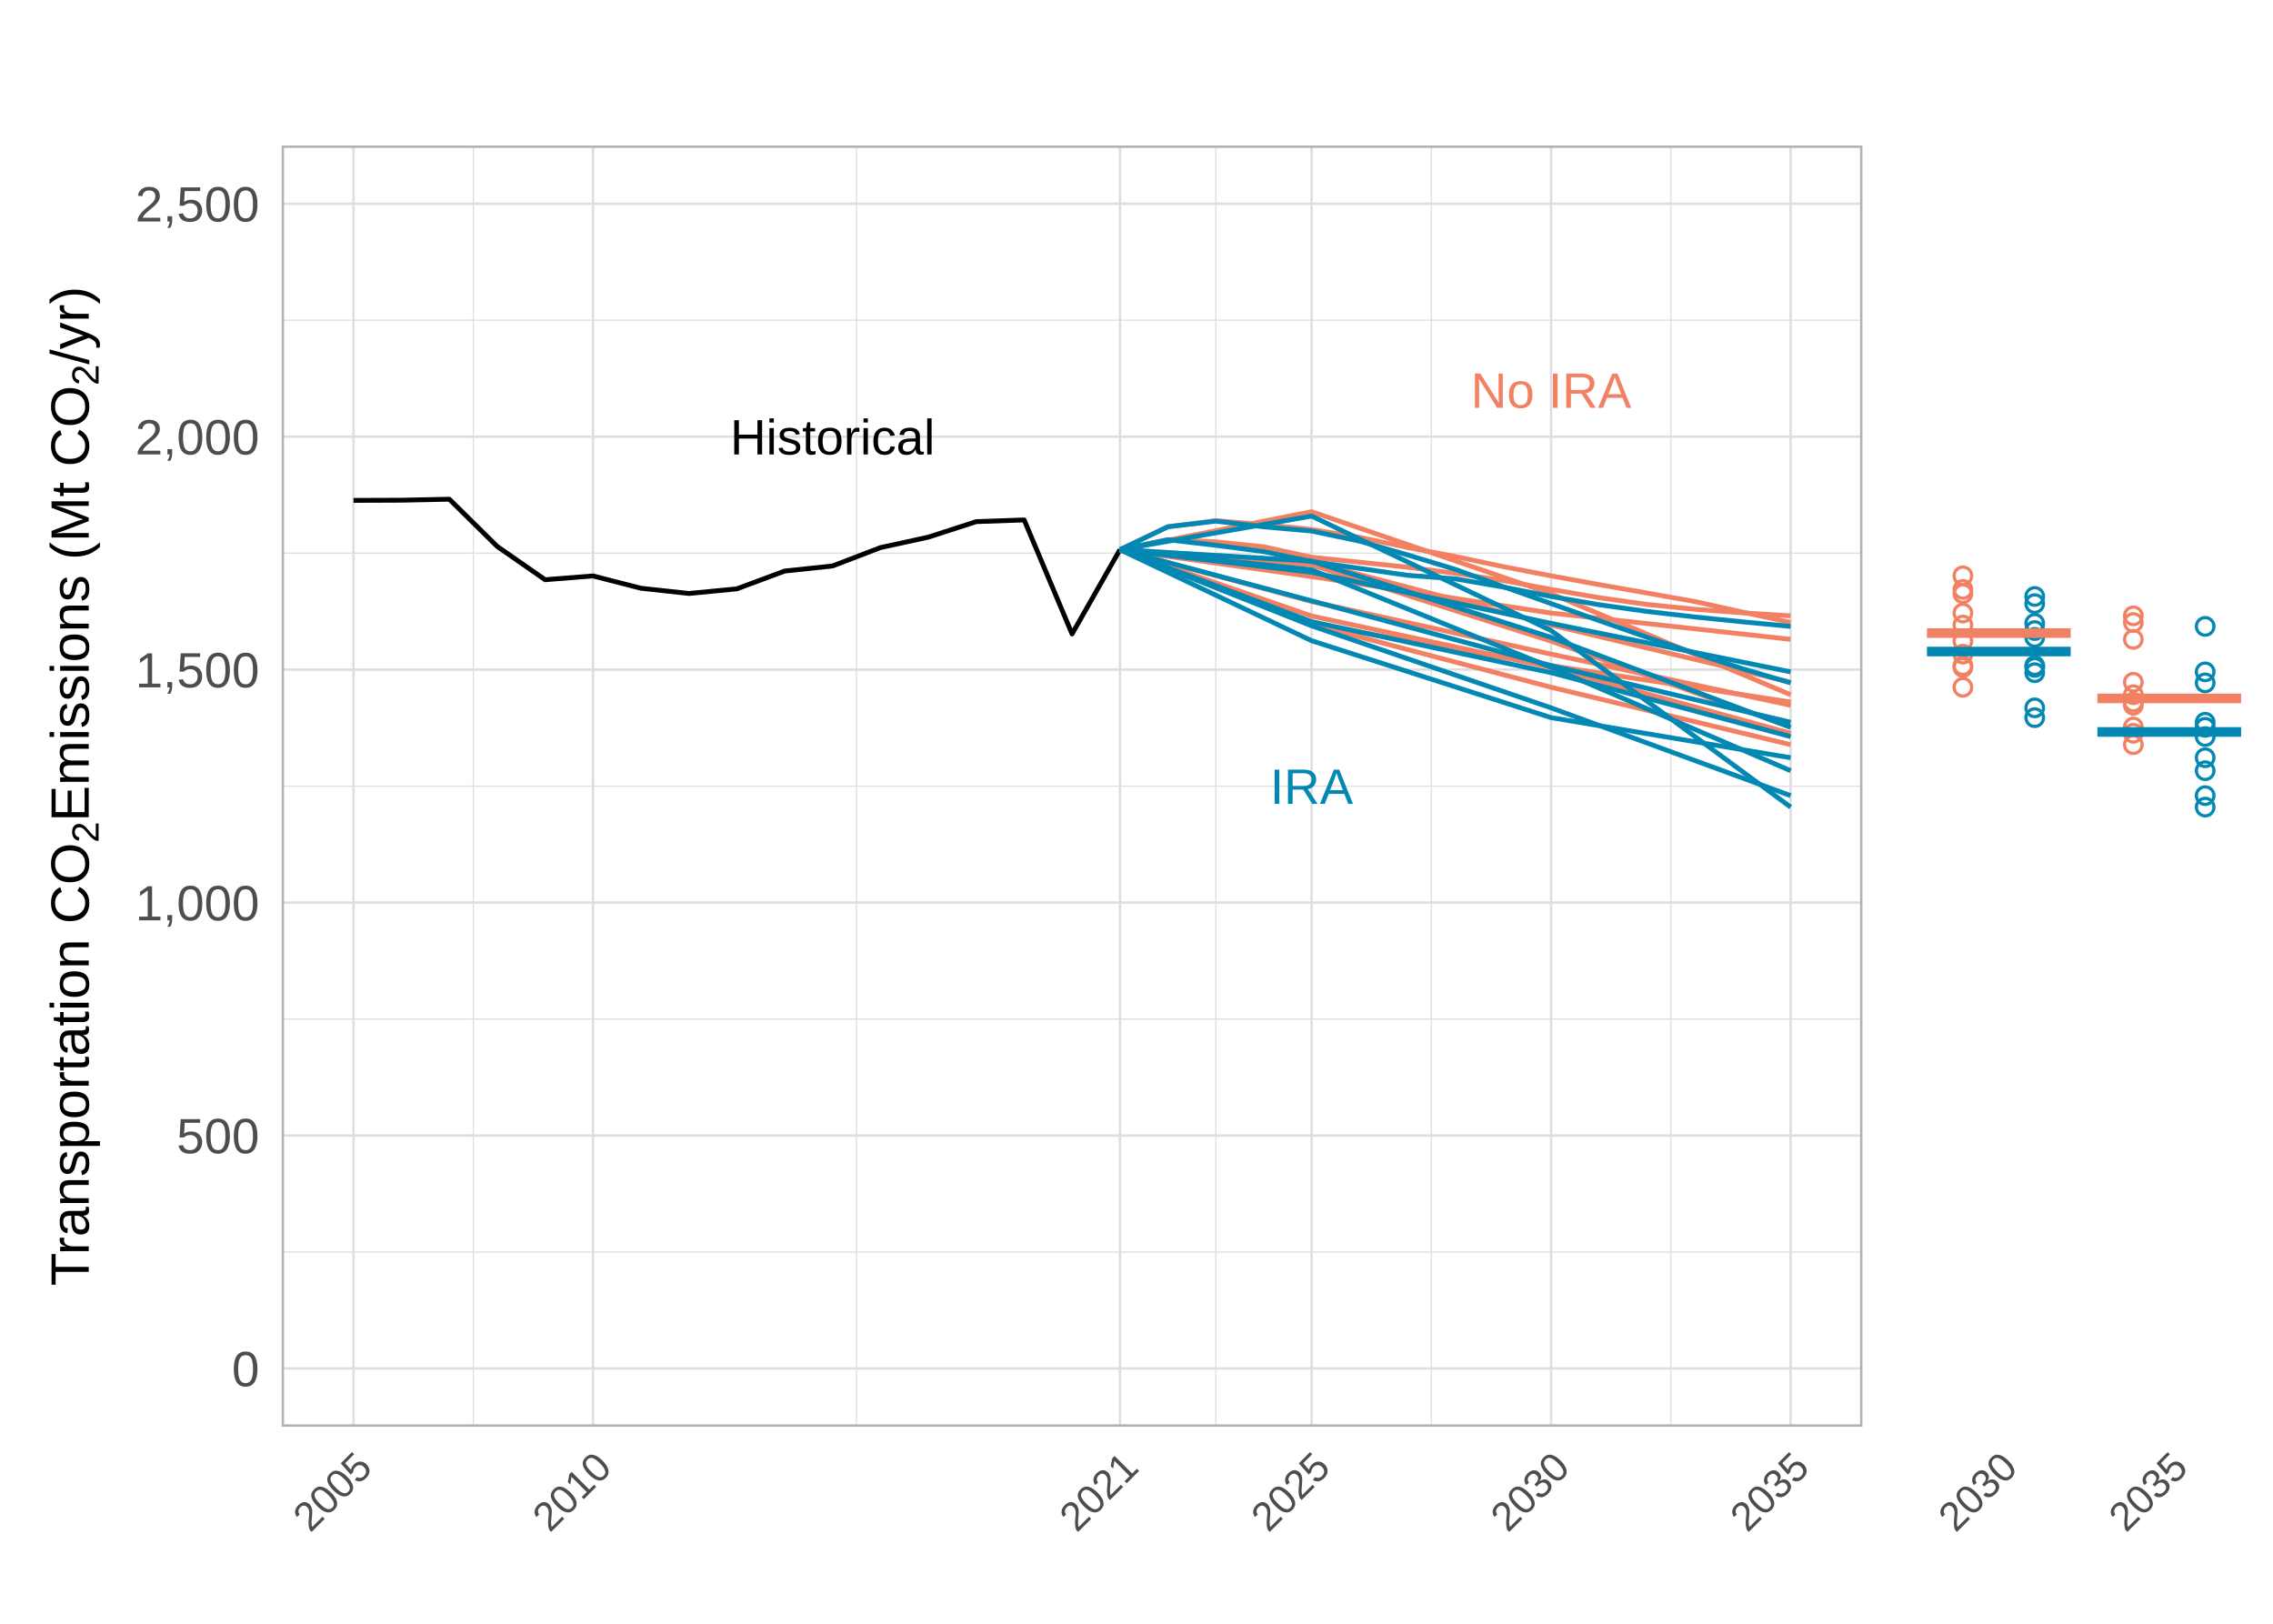
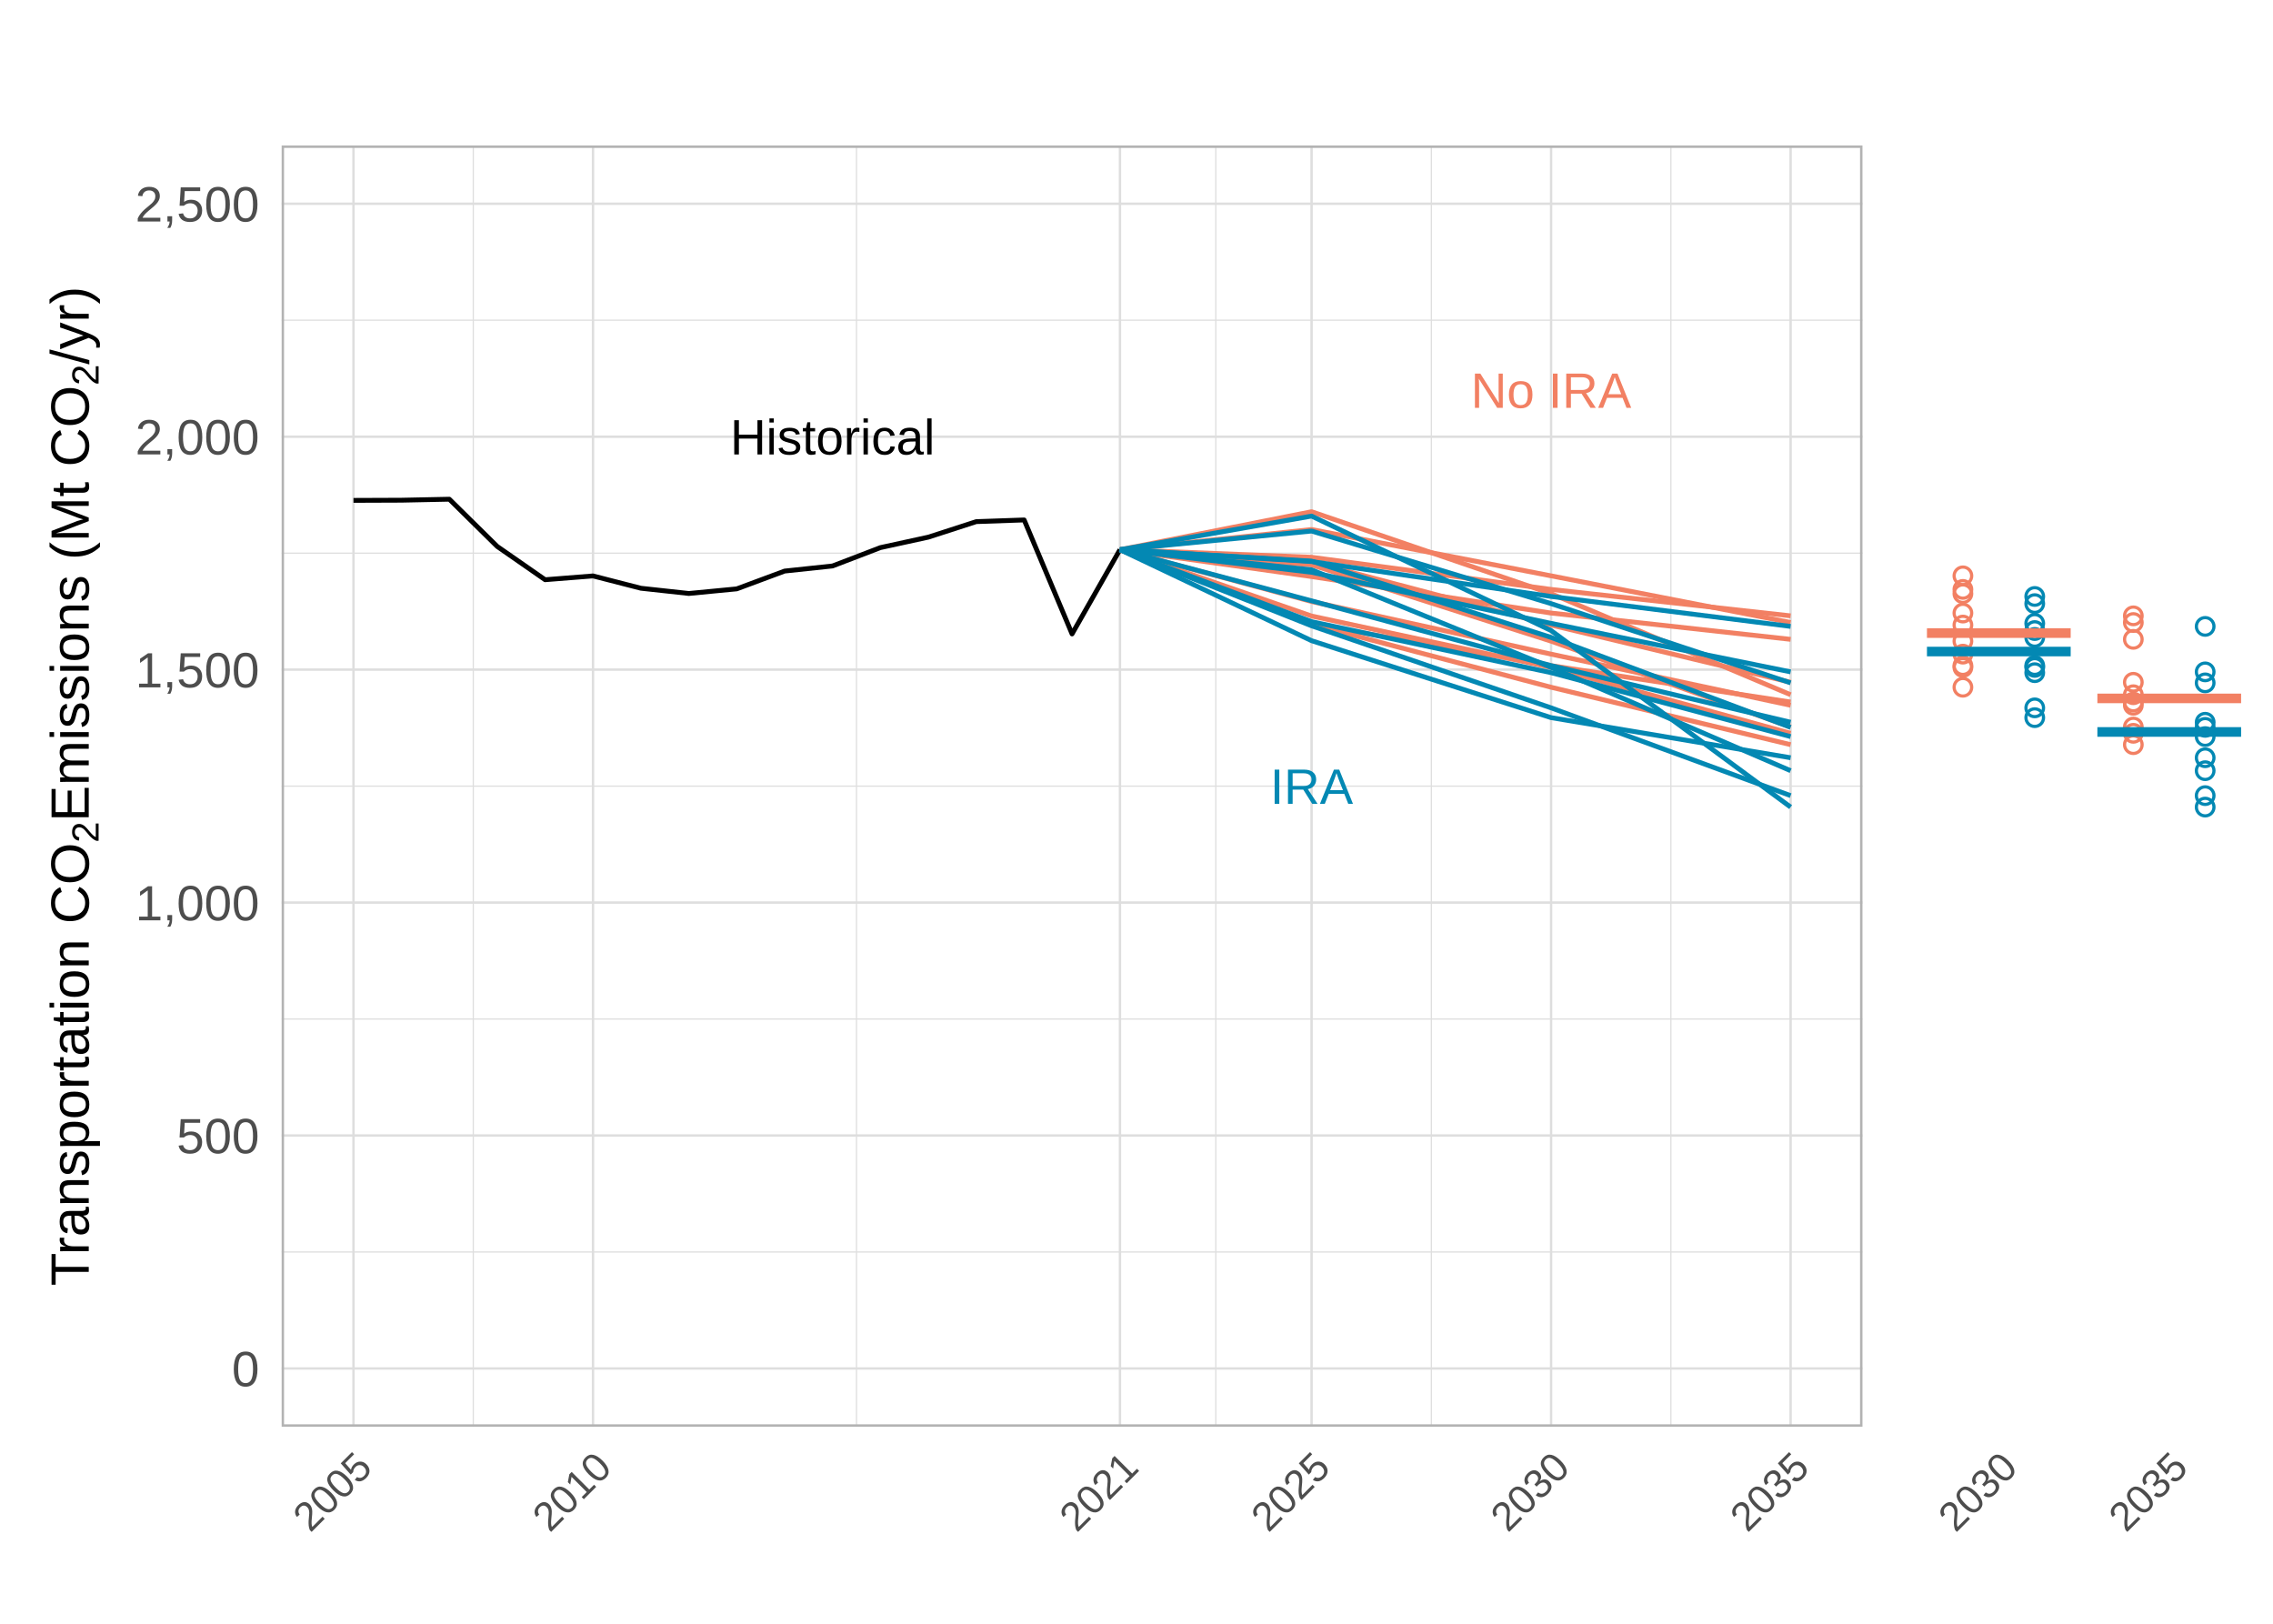
<svg xmlns="http://www.w3.org/2000/svg" class="svglite" width="504.00pt" height="360.00pt" viewBox="0 0 504.00 360.00">
  <defs>
    <style type="text/css">
    .svglite line, .svglite polyline, .svglite polygon, .svglite path, .svglite rect, .svglite circle {
      fill: none;
      stroke: #000000;
      stroke-linecap: round;
      stroke-linejoin: round;
      stroke-miterlimit: 10.00;
    }
    .svglite text {
      white-space: pre;
    }
  </style>
  </defs>
  <rect width="100%" height="100%" style="stroke: none; fill: #FFFFFF;" />
  <defs>
    <clipPath id="cpMC4wMHw1MDQuMDB8MC4wMHwzNjAuMDA=">
      <rect x="0.00" y="0.00" width="504.00" height="360.00" />
    </clipPath>
  </defs>
  <g clip-path="url(#cpMC4wMHw1MDQuMDB8MC4wMHwzNjAuMDA=)">
    <rect x="0.00" y="0.00" width="504.00" height="360.00" style="stroke-width: 1.07; stroke: #FFFFFF; fill: #FFFFFF;" />
  </g>
  <defs>
    <clipPath id="cpNS40OHw0MjIuOTR8NS40OHwzNTQuNTI=">
      <rect x="5.48" y="5.48" width="417.46" height="349.04" />
    </clipPath>
  </defs>
  <g clip-path="url(#cpNS40OHw0MjIuOTR8NS40OHwzNTQuNTI=)">
    <rect x="5.48" y="5.48" width="417.46" height="349.04" style="stroke-width: 1.07; stroke: #FFFFFF; fill: #FFFFFF;" />
  </g>
  <g clip-path="url(#cpMC4wMHw1MDQuMDB8MC4wMHwzNjAuMDA=)">
</g>
  <defs>
    <clipPath id="cpNjIuNDV8NDEyLjk3fDMyLjI2fDMxNi4zMg==">
      <rect x="62.45" y="32.26" width="350.52" height="284.06" />
    </clipPath>
  </defs>
  <g clip-path="url(#cpNjIuNDV8NDEyLjk3fDMyLjI2fDMxNi4zMg==)">
    <rect x="62.45" y="32.26" width="350.52" height="284.06" style="stroke-width: 1.07; stroke: none; fill: #FFFFFF;" />
    <polyline points="62.45,277.58 412.97,277.58 " style="stroke-width: 0.27; stroke: #DEDEDE; stroke-linecap: butt;" />
    <polyline points="62.45,225.93 412.97,225.93 " style="stroke-width: 0.27; stroke: #DEDEDE; stroke-linecap: butt;" />
    <polyline points="62.45,174.29 412.97,174.29 " style="stroke-width: 0.27; stroke: #DEDEDE; stroke-linecap: butt;" />
    <polyline points="62.45,122.64 412.97,122.64 " style="stroke-width: 0.27; stroke: #DEDEDE; stroke-linecap: butt;" />
    <polyline points="62.45,70.99 412.97,70.99 " style="stroke-width: 0.27; stroke: #DEDEDE; stroke-linecap: butt;" />
    <polyline points="104.94,316.32 104.94,32.26 " style="stroke-width: 0.27; stroke: #DEDEDE; stroke-linecap: butt;" />
    <polyline points="189.91,316.32 189.91,32.26 " style="stroke-width: 0.27; stroke: #DEDEDE; stroke-linecap: butt;" />
    <polyline points="269.58,316.32 269.58,32.26 " style="stroke-width: 0.27; stroke: #DEDEDE; stroke-linecap: butt;" />
    <polyline points="317.38,316.32 317.38,32.26 " style="stroke-width: 0.27; stroke: #DEDEDE; stroke-linecap: butt;" />
    <polyline points="370.49,316.32 370.49,32.26 " style="stroke-width: 0.27; stroke: #DEDEDE; stroke-linecap: butt;" />
    <polyline points="62.45,303.40 412.97,303.40 " style="stroke-width: 0.53; stroke: #DEDEDE; stroke-linecap: butt;" />
    <polyline points="62.45,251.76 412.97,251.76 " style="stroke-width: 0.53; stroke: #DEDEDE; stroke-linecap: butt;" />
    <polyline points="62.45,200.11 412.97,200.11 " style="stroke-width: 0.53; stroke: #DEDEDE; stroke-linecap: butt;" />
    <polyline points="62.45,148.46 412.97,148.46 " style="stroke-width: 0.53; stroke: #DEDEDE; stroke-linecap: butt;" />
    <polyline points="62.45,96.82 412.97,96.82 " style="stroke-width: 0.53; stroke: #DEDEDE; stroke-linecap: butt;" />
    <polyline points="62.45,45.17 412.97,45.17 " style="stroke-width: 0.53; stroke: #DEDEDE; stroke-linecap: butt;" />
    <polyline points="78.38,316.32 78.38,32.26 " style="stroke-width: 0.53; stroke: #DEDEDE; stroke-linecap: butt;" />
    <polyline points="131.49,316.32 131.49,32.26 " style="stroke-width: 0.53; stroke: #DEDEDE; stroke-linecap: butt;" />
    <polyline points="248.33,316.32 248.33,32.26 " style="stroke-width: 0.53; stroke: #DEDEDE; stroke-linecap: butt;" />
    <polyline points="290.82,316.32 290.82,32.26 " style="stroke-width: 0.53; stroke: #DEDEDE; stroke-linecap: butt;" />
    <polyline points="343.93,316.32 343.93,32.26 " style="stroke-width: 0.53; stroke: #DEDEDE; stroke-linecap: butt;" />
    <polyline points="397.04,316.32 397.04,32.26 " style="stroke-width: 0.53; stroke: #DEDEDE; stroke-linecap: butt;" />
    <polyline points="78.38,110.94 89.00,110.90 99.63,110.68 110.25,121.15 120.87,128.53 131.49,127.69 142.11,130.42 152.74,131.58 163.36,130.56 173.98,126.61 184.60,125.48 195.22,121.41 205.85,119.09 216.47,115.65 227.09,115.28 237.71,140.55 248.33,121.87 " style="stroke-width: 1.07; stroke-linecap: butt;" />
    <polyline points="248.33,121.87 290.82,127.83 343.93,135.92 397.04,141.75 " style="stroke-width: 1.07; stroke: #F28063; stroke-linecap: butt;" />
    <polyline points="248.33,121.87 290.82,138.42 343.93,152.37 397.04,165.10 " style="stroke-width: 1.07; stroke: #F28063; stroke-linecap: butt;" />
    <polyline points="248.33,121.87 290.82,136.58 343.93,147.98 397.04,162.58 " style="stroke-width: 1.07; stroke: #F28063; stroke-linecap: butt;" />
    <polyline points="248.33,121.87 290.82,125.24 343.93,142.15 397.04,161.19 " style="stroke-width: 1.07; stroke: #F28063; stroke-linecap: butt;" />
    <polyline points="248.33,121.87 290.82,138.32 343.93,147.58 397.04,155.65 " style="stroke-width: 1.07; stroke: #F28063; stroke-linecap: butt;" />
    <polyline points="248.33,121.87 290.82,133.36 343.93,145.03 397.04,156.37 " style="stroke-width: 1.07; stroke: #F28063; stroke-linecap: butt;" />
-     <polyline points="248.33,121.87 258.96,116.78 269.58,115.44 280.20,116.30 290.82,117.40 301.44,119.13 312.06,121.37 322.69,123.38 333.31,125.63 343.93,127.67 354.55,129.61 365.17,131.48 375.80,133.37 386.42,135.72 397.04,138.02 " style="stroke-width: 1.07; stroke: #F28063; stroke-linecap: butt;" />
+     <polyline points="248.33,121.87 290.82,117.40 343.93,127.67 397.04,138.02 " style="stroke-width: 1.07; stroke: #F28063; stroke-linecap: butt;" />
    <polyline points="248.33,121.87 290.82,124.57 343.93,138.58 397.04,151.27 " style="stroke-width: 1.07; stroke: #F28063; stroke-linecap: butt;" />
    <polyline points="248.33,121.87 290.82,113.45 343.93,131.62 397.04,154.03 " style="stroke-width: 1.07; stroke: #F28063; stroke-linecap: butt;" />
-     <polyline points="248.33,121.87 258.96,119.65 269.58,120.13 280.20,121.23 290.82,123.55 301.44,124.65 312.06,125.75 322.69,127.11 333.31,128.71 343.93,130.68 354.55,132.51 365.17,134.01 375.80,135.08 386.42,135.87 397.04,136.54 " style="stroke-width: 1.07; stroke: #F28063; stroke-linecap: butt;" />
+     <polyline points="248.33,121.87 290.82,123.55 343.93,130.68 397.04,136.54 " style="stroke-width: 1.07; stroke: #F28063; stroke-linecap: butt;" />
    <polyline points="248.33,121.87 290.82,126.88 343.93,138.21 397.04,148.96 " style="stroke-width: 1.07; stroke: #0388B3; stroke-linecap: butt;" />
    <polyline points="248.33,121.87 290.82,138.75 343.93,156.94 397.04,176.40 " style="stroke-width: 1.07; stroke: #0388B3; stroke-linecap: butt;" />
    <polyline points="248.33,121.87 290.82,142.05 343.93,159.11 397.04,168.00 " style="stroke-width: 1.07; stroke: #0388B3; stroke-linecap: butt;" />
    <polyline points="248.33,121.87 290.82,126.33 343.93,147.97 397.04,170.87 " style="stroke-width: 1.07; stroke: #0388B3; stroke-linecap: butt;" />
    <polyline points="248.33,121.87 290.82,137.83 343.93,149.14 397.04,163.31 " style="stroke-width: 1.07; stroke: #0388B3; stroke-linecap: butt;" />
    <polyline points="248.33,121.87 290.82,133.21 343.93,147.57 397.04,160.13 " style="stroke-width: 1.07; stroke: #0388B3; stroke-linecap: butt;" />
-     <polyline points="248.33,121.87 258.96,116.79 269.58,115.54 280.20,116.80 290.82,117.74 301.44,119.97 312.06,123.02 322.69,126.24 333.31,130.06 343.93,133.83 354.55,137.59 365.17,141.29 375.80,144.83 386.42,148.28 397.04,151.40 " style="stroke-width: 1.07; stroke: #0388B3; stroke-linecap: butt;" />
+     <polyline points="248.33,121.87 290.82,117.74 343.93,133.83 397.04,151.40 " style="stroke-width: 1.07; stroke: #0388B3; stroke-linecap: butt;" />
    <polyline points="248.33,121.87 290.82,124.41 343.93,141.32 397.04,161.26 " style="stroke-width: 1.07; stroke: #0388B3; stroke-linecap: butt;" />
    <polyline points="248.33,121.87 290.82,114.42 343.93,139.80 397.04,178.94 " style="stroke-width: 1.07; stroke: #0388B3; stroke-linecap: butt;" />
-     <polyline points="248.33,121.87 258.96,119.67 269.58,120.90 280.20,122.29 290.82,124.50 301.44,126.01 312.06,127.55 322.69,128.33 333.31,130.16 343.93,132.24 354.55,134.07 365.17,135.56 375.80,136.79 386.42,137.87 397.04,138.88 " style="stroke-width: 1.07; stroke: #0388B3; stroke-linecap: butt;" />
+     <polyline points="248.33,121.87 290.82,124.50 343.93,132.24 397.04,138.88 " style="stroke-width: 1.07; stroke: #0388B3; stroke-linecap: butt;" />
    <text x="184.60" y="100.76" text-anchor="middle" style="font-size: 11.04px; font-family: &quot;Arial&quot;;" textLength="45.35px" lengthAdjust="spacingAndGlyphs">Historical</text>
    <text x="343.93" y="90.43" text-anchor="middle" style="font-size: 11.04px;fill: #F28063; font-family: &quot;Arial&quot;;" textLength="35.55px" lengthAdjust="spacingAndGlyphs">No IRA</text>
    <text x="290.82" y="178.23" text-anchor="middle" style="font-size: 11.04px;fill: #0388B3; font-family: &quot;Arial&quot;;" textLength="18.39px" lengthAdjust="spacingAndGlyphs">IRA</text>
    <rect x="62.45" y="32.26" width="350.52" height="284.06" style="stroke-width: 1.07; stroke: #B3B3B3;" />
  </g>
  <g clip-path="url(#cpMC4wMHw1MDQuMDB8MC4wMHwzNjAuMDA=)">
    <text x="57.52" y="307.34" text-anchor="end" style="font-size: 11.00px;fill: #4D4D4D; font-family: &quot;Arial&quot;;" textLength="6.12px" lengthAdjust="spacingAndGlyphs">0</text>
    <text x="57.52" y="255.69" text-anchor="end" style="font-size: 11.00px;fill: #4D4D4D; font-family: &quot;Arial&quot;;" textLength="18.36px" lengthAdjust="spacingAndGlyphs">500</text>
    <text x="57.52" y="204.05" text-anchor="end" style="font-size: 11.00px;fill: #4D4D4D; font-family: &quot;Arial&quot;;" textLength="27.54px" lengthAdjust="spacingAndGlyphs">1,000</text>
    <text x="57.52" y="152.40" text-anchor="end" style="font-size: 11.00px;fill: #4D4D4D; font-family: &quot;Arial&quot;;" textLength="27.54px" lengthAdjust="spacingAndGlyphs">1,500</text>
    <text x="57.52" y="100.75" text-anchor="end" style="font-size: 11.00px;fill: #4D4D4D; font-family: &quot;Arial&quot;;" textLength="27.54px" lengthAdjust="spacingAndGlyphs">2,000</text>
    <text x="57.52" y="49.11" text-anchor="end" style="font-size: 11.00px;fill: #4D4D4D; font-family: &quot;Arial&quot;;" textLength="27.54px" lengthAdjust="spacingAndGlyphs">2,500</text>
    <text transform="translate(82.94,325.80) rotate(-45)" text-anchor="end" style="font-size: 9.00px;fill: #4D4D4D; font-family: &quot;Arial&quot;;" textLength="20.02px" lengthAdjust="spacingAndGlyphs">2005</text>
    <text transform="translate(136.05,325.80) rotate(-45)" text-anchor="end" style="font-size: 9.00px;fill: #4D4D4D; font-family: &quot;Arial&quot;;" textLength="20.02px" lengthAdjust="spacingAndGlyphs">2010</text>
    <text transform="translate(252.89,325.80) rotate(-45)" text-anchor="end" style="font-size: 9.00px;fill: #4D4D4D; font-family: &quot;Arial&quot;;" textLength="20.02px" lengthAdjust="spacingAndGlyphs">2021</text>
    <text transform="translate(295.38,325.80) rotate(-45)" text-anchor="end" style="font-size: 9.00px;fill: #4D4D4D; font-family: &quot;Arial&quot;;" textLength="20.02px" lengthAdjust="spacingAndGlyphs">2025</text>
    <text transform="translate(348.49,325.80) rotate(-45)" text-anchor="end" style="font-size: 9.00px;fill: #4D4D4D; font-family: &quot;Arial&quot;;" textLength="20.02px" lengthAdjust="spacingAndGlyphs">2030</text>
    <text transform="translate(401.60,325.80) rotate(-45)" text-anchor="end" style="font-size: 9.00px;fill: #4D4D4D; font-family: &quot;Arial&quot;;" textLength="20.02px" lengthAdjust="spacingAndGlyphs">2035</text>
    <text transform="translate(19.68,285.10) rotate(-90)" style="font-size: 12.00px; font-family: &quot;Arial&quot;;" textLength="88.93px" lengthAdjust="spacingAndGlyphs">Transportation C</text>
    <text transform="translate(19.68,196.17) rotate(-90)" style="font-size: 12.00px; font-family: &quot;Arial&quot;;" textLength="9.34px" lengthAdjust="spacingAndGlyphs">O</text>
    <text transform="translate(21.86,186.83) rotate(-90)" style="font-size: 8.40px; font-family: &quot;Arial&quot;;" textLength="4.67px" lengthAdjust="spacingAndGlyphs">2</text>
    <text transform="translate(19.68,182.17) rotate(-90)" style="font-size: 12.00px; font-family: &quot;Arial&quot;;" textLength="87.36px" lengthAdjust="spacingAndGlyphs">Emissions (Mt C</text>
    <text transform="translate(19.68,94.80) rotate(-90)" style="font-size: 12.00px; font-family: &quot;Arial&quot;;" textLength="9.34px" lengthAdjust="spacingAndGlyphs">O</text>
    <text transform="translate(21.86,85.46) rotate(-90)" style="font-size: 8.40px; font-family: &quot;Arial&quot;;" textLength="4.67px" lengthAdjust="spacingAndGlyphs">2</text>
    <text transform="translate(19.68,80.80) rotate(-90)" style="font-size: 12.00px; font-family: &quot;Arial&quot;;" textLength="17.33px" lengthAdjust="spacingAndGlyphs">/yr)</text>
  </g>
  <defs>
    <clipPath id="cpNDIyLjk0fDQ2MC43M3w1LjQ4fDM1NC41Mg==">
      <rect x="422.94" y="5.48" width="37.79" height="349.04" />
    </clipPath>
  </defs>
  <g clip-path="url(#cpNDIyLjk0fDQ2MC43M3w1LjQ4fDM1NC41Mg==)">
    <rect x="422.94" y="5.48" width="37.79" height="349.04" style="stroke-width: 1.07; stroke: #FFFFFF; fill: #FFFFFF;" />
  </g>
  <g clip-path="url(#cpMC4wMHw1MDQuMDB8MC4wMHwzNjAuMDA=)">
</g>
  <defs>
    <clipPath id="cpNDI1LjY4fDQ2MC43M3wzMi4yNnwzMTYuMzI=">
      <rect x="425.68" y="32.26" width="35.05" height="284.06" />
    </clipPath>
  </defs>
  <g clip-path="url(#cpNDI1LjY4fDQ2MC43M3wzMi4yNnwzMTYuMzI=)">
    <rect x="425.68" y="32.26" width="35.05" height="284.06" style="stroke-width: 1.07; stroke: none; fill: #FFFFFF;" />
    <circle cx="451.17" cy="156.94" r="1.95" style="stroke-width: 0.71; stroke: #0388B3;" />
    <circle cx="435.24" cy="152.37" r="1.95" style="stroke-width: 0.71; stroke: #F28063;" />
    <circle cx="451.17" cy="159.11" r="1.95" style="stroke-width: 0.71; stroke: #0388B3;" />
    <circle cx="435.24" cy="147.98" r="1.95" style="stroke-width: 0.71; stroke: #F28063;" />
    <circle cx="451.17" cy="147.97" r="1.95" style="stroke-width: 0.71; stroke: #0388B3;" />
    <circle cx="435.24" cy="142.15" r="1.95" style="stroke-width: 0.71; stroke: #F28063;" />
    <circle cx="451.17" cy="149.14" r="1.95" style="stroke-width: 0.71; stroke: #0388B3;" />
    <circle cx="435.24" cy="147.58" r="1.95" style="stroke-width: 0.71; stroke: #F28063;" />
    <circle cx="451.17" cy="132.24" r="1.95" style="stroke-width: 0.71; stroke: #0388B3;" />
    <circle cx="435.24" cy="130.68" r="1.95" style="stroke-width: 0.71; stroke: #F28063;" />
    <circle cx="451.17" cy="133.83" r="1.95" style="stroke-width: 0.71; stroke: #0388B3;" />
    <circle cx="435.24" cy="127.67" r="1.95" style="stroke-width: 0.71; stroke: #F28063;" />
    <circle cx="451.17" cy="147.57" r="1.95" style="stroke-width: 0.71; stroke: #0388B3;" />
    <circle cx="435.24" cy="145.03" r="1.95" style="stroke-width: 0.71; stroke: #F28063;" />
    <circle cx="451.17" cy="141.32" r="1.95" style="stroke-width: 0.71; stroke: #0388B3;" />
    <circle cx="435.24" cy="138.58" r="1.95" style="stroke-width: 0.71; stroke: #F28063;" />
    <circle cx="451.17" cy="139.80" r="1.95" style="stroke-width: 0.71; stroke: #0388B3;" />
    <circle cx="435.24" cy="131.62" r="1.95" style="stroke-width: 0.71; stroke: #F28063;" />
    <circle cx="451.17" cy="138.21" r="1.95" style="stroke-width: 0.71; stroke: #0388B3;" />
    <circle cx="435.24" cy="135.92" r="1.95" style="stroke-width: 0.71; stroke: #F28063;" />
    <line x1="427.27" y1="140.36" x2="459.14" y2="140.36" style="stroke-width: 2.13; stroke: #F28063; stroke-linecap: butt;" />
    <line x1="427.27" y1="144.45" x2="459.14" y2="144.45" style="stroke-width: 2.13; stroke: #0388B3; stroke-linecap: butt;" />
  </g>
  <g clip-path="url(#cpMC4wMHw1MDQuMDB8MC4wMHwzNjAuMDA=)">
    <text transform="translate(447.76,325.80) rotate(-45)" text-anchor="end" style="font-size: 9.00px;fill: #4D4D4D; font-family: &quot;Arial&quot;;" textLength="20.02px" lengthAdjust="spacingAndGlyphs">2030</text>
  </g>
  <defs>
    <clipPath id="cpNDYwLjczfDQ5OC41Mnw1LjQ4fDM1NC41Mg==">
      <rect x="460.73" y="5.48" width="37.79" height="349.04" />
    </clipPath>
  </defs>
  <g clip-path="url(#cpNDYwLjczfDQ5OC41Mnw1LjQ4fDM1NC41Mg==)">
    <rect x="460.73" y="5.48" width="37.79" height="349.04" style="stroke-width: 1.07; stroke: #FFFFFF; fill: #FFFFFF;" />
  </g>
  <g clip-path="url(#cpMC4wMHw1MDQuMDB8MC4wMHwzNjAuMDA=)">
</g>
  <defs>
    <clipPath id="cpNDYzLjQ3fDQ5OC41MnwzMi4yNnwzMTYuMzI=">
      <rect x="463.47" y="32.26" width="35.05" height="284.06" />
    </clipPath>
  </defs>
  <g clip-path="url(#cpNDYzLjQ3fDQ5OC41MnwzMi4yNnwzMTYuMzI=)">
    <rect x="463.47" y="32.26" width="35.05" height="284.06" style="stroke-width: 1.07; stroke: none; fill: #FFFFFF;" />
    <circle cx="488.96" cy="176.40" r="1.95" style="stroke-width: 0.71; stroke: #0388B3;" />
    <circle cx="473.03" cy="165.10" r="1.95" style="stroke-width: 0.71; stroke: #F28063;" />
    <circle cx="488.96" cy="168.00" r="1.95" style="stroke-width: 0.71; stroke: #0388B3;" />
    <circle cx="473.03" cy="162.58" r="1.95" style="stroke-width: 0.71; stroke: #F28063;" />
    <circle cx="488.96" cy="170.87" r="1.95" style="stroke-width: 0.71; stroke: #0388B3;" />
    <circle cx="473.03" cy="161.19" r="1.95" style="stroke-width: 0.71; stroke: #F28063;" />
    <circle cx="488.96" cy="163.31" r="1.95" style="stroke-width: 0.71; stroke: #0388B3;" />
    <circle cx="473.03" cy="155.65" r="1.95" style="stroke-width: 0.71; stroke: #F28063;" />
    <circle cx="488.96" cy="138.88" r="1.95" style="stroke-width: 0.71; stroke: #0388B3;" />
    <circle cx="473.03" cy="136.54" r="1.95" style="stroke-width: 0.71; stroke: #F28063;" />
    <circle cx="488.96" cy="151.40" r="1.95" style="stroke-width: 0.71; stroke: #0388B3;" />
    <circle cx="473.03" cy="138.02" r="1.95" style="stroke-width: 0.71; stroke: #F28063;" />
    <circle cx="488.96" cy="160.13" r="1.95" style="stroke-width: 0.71; stroke: #0388B3;" />
    <circle cx="473.03" cy="156.37" r="1.95" style="stroke-width: 0.71; stroke: #F28063;" />
    <circle cx="488.96" cy="161.26" r="1.95" style="stroke-width: 0.71; stroke: #0388B3;" />
    <circle cx="473.03" cy="151.27" r="1.95" style="stroke-width: 0.71; stroke: #F28063;" />
    <circle cx="488.96" cy="178.94" r="1.95" style="stroke-width: 0.71; stroke: #0388B3;" />
    <circle cx="473.03" cy="154.03" r="1.95" style="stroke-width: 0.71; stroke: #F28063;" />
    <circle cx="488.96" cy="148.96" r="1.95" style="stroke-width: 0.71; stroke: #0388B3;" />
    <circle cx="473.03" cy="141.75" r="1.95" style="stroke-width: 0.71; stroke: #F28063;" />
    <line x1="465.06" y1="154.84" x2="496.93" y2="154.84" style="stroke-width: 2.13; stroke: #F28063; stroke-linecap: butt;" />
    <line x1="465.06" y1="162.28" x2="496.93" y2="162.28" style="stroke-width: 2.13; stroke: #0388B3; stroke-linecap: butt;" />
  </g>
  <g clip-path="url(#cpMC4wMHw1MDQuMDB8MC4wMHwzNjAuMDA=)">
    <text transform="translate(485.55,325.80) rotate(-45)" text-anchor="end" style="font-size: 9.00px;fill: #4D4D4D; font-family: &quot;Arial&quot;;" textLength="20.02px" lengthAdjust="spacingAndGlyphs">2035</text>
  </g>
</svg>
